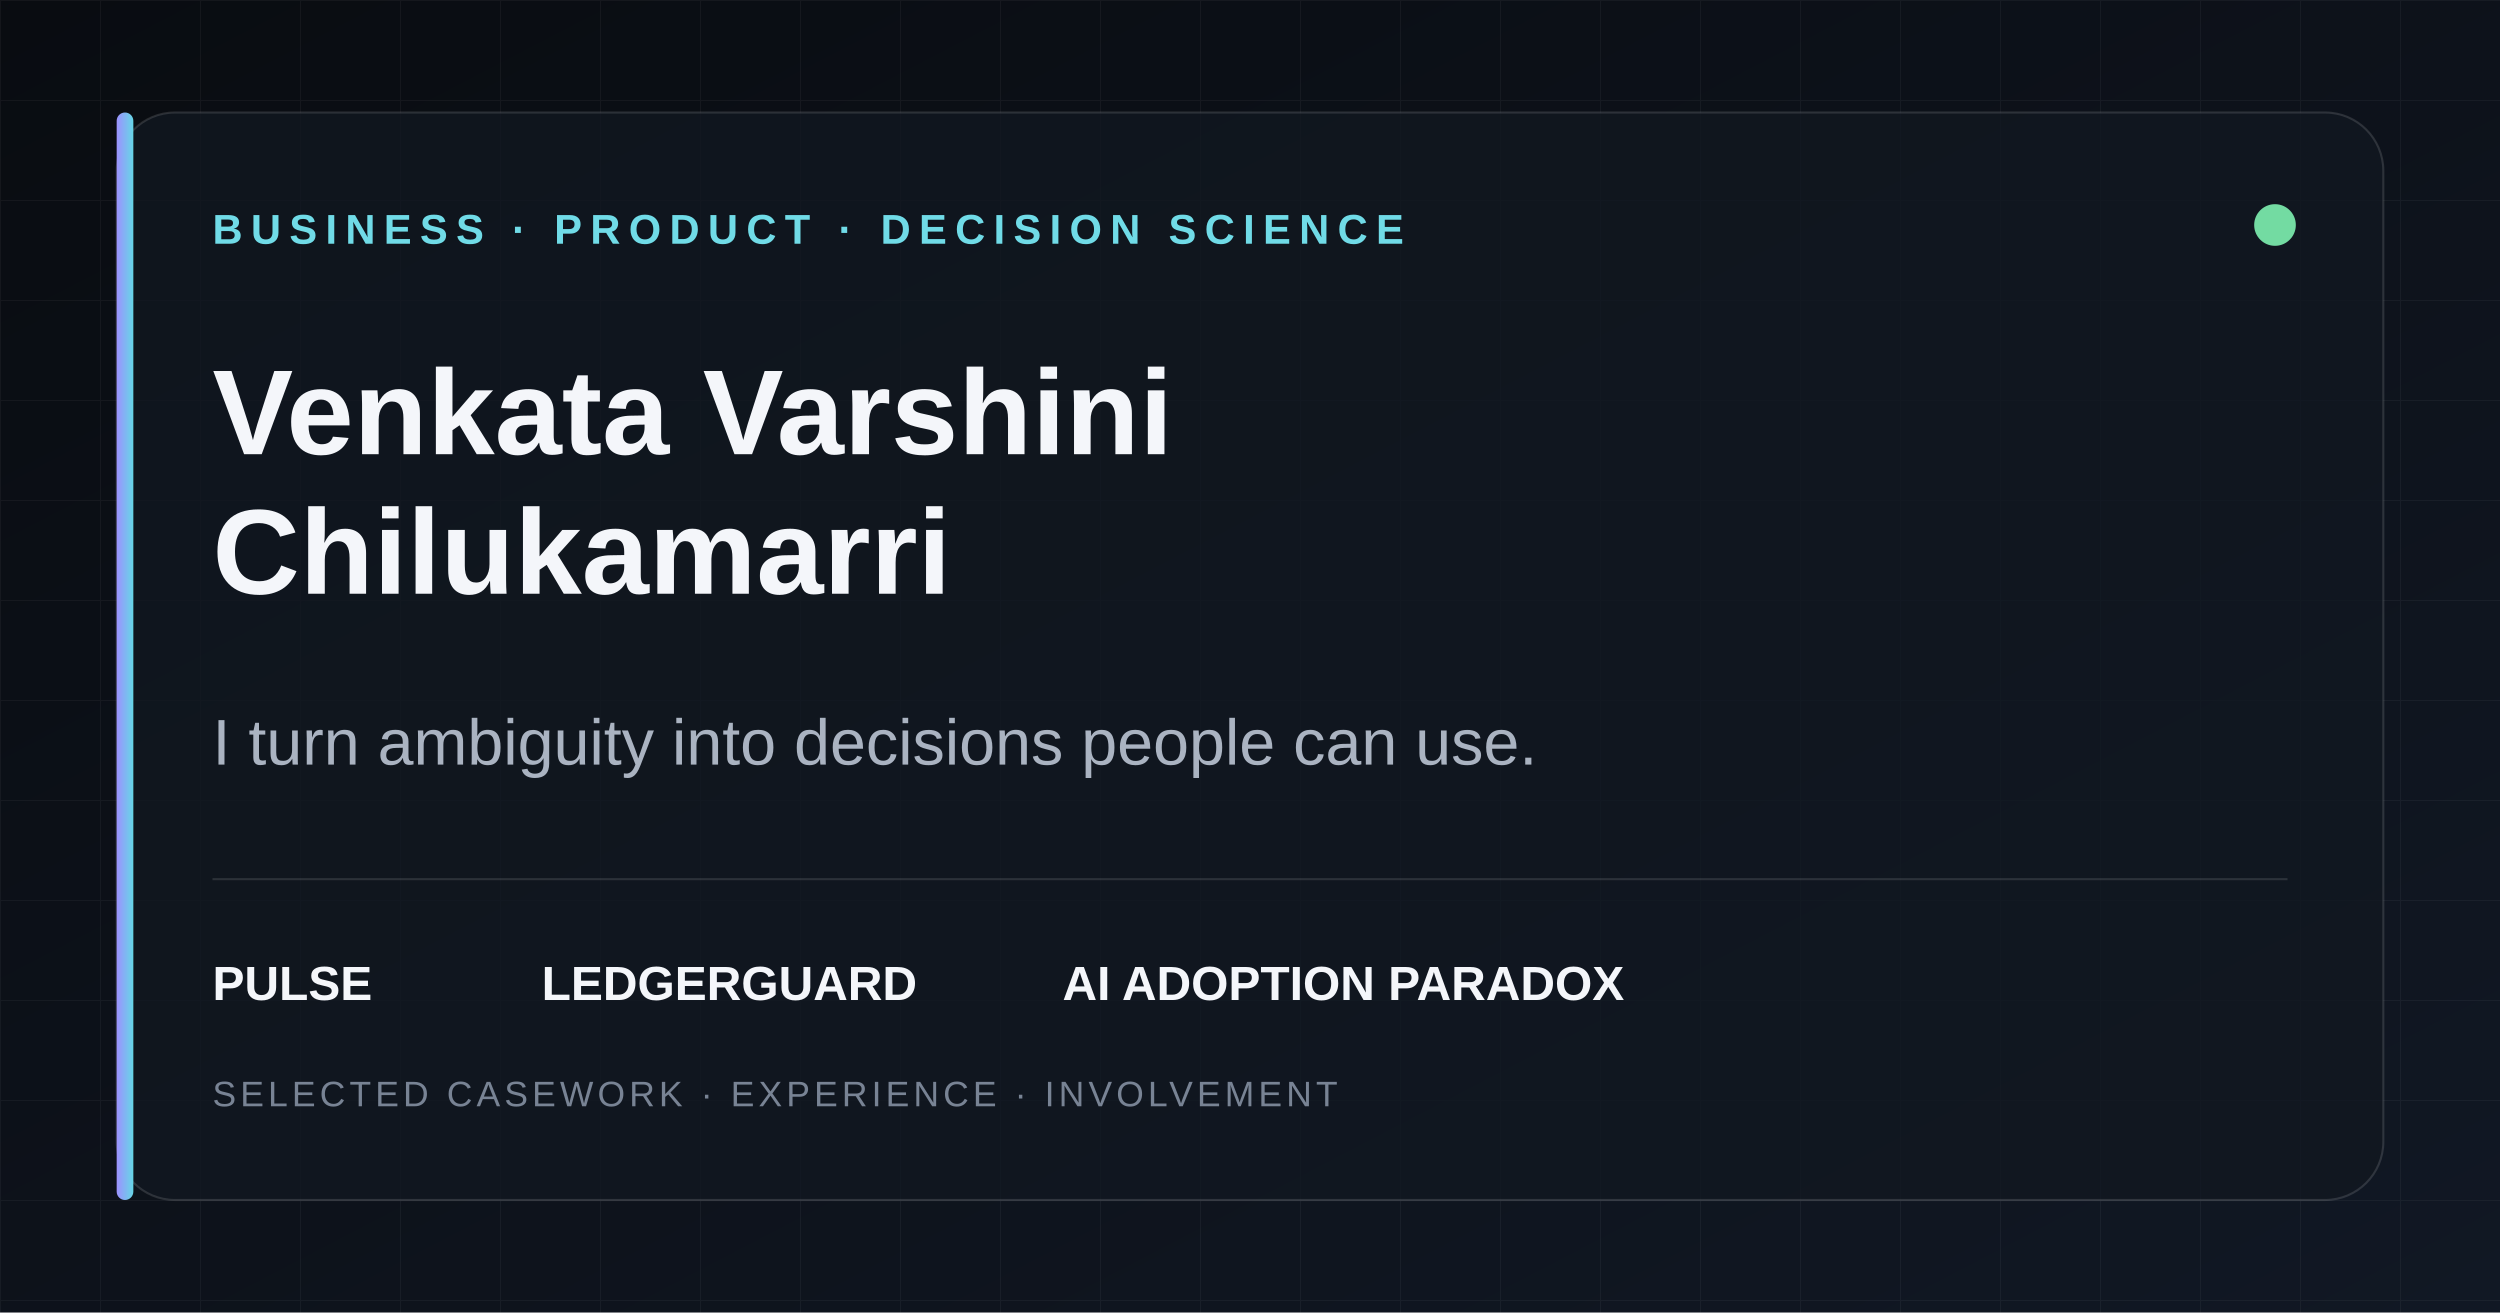
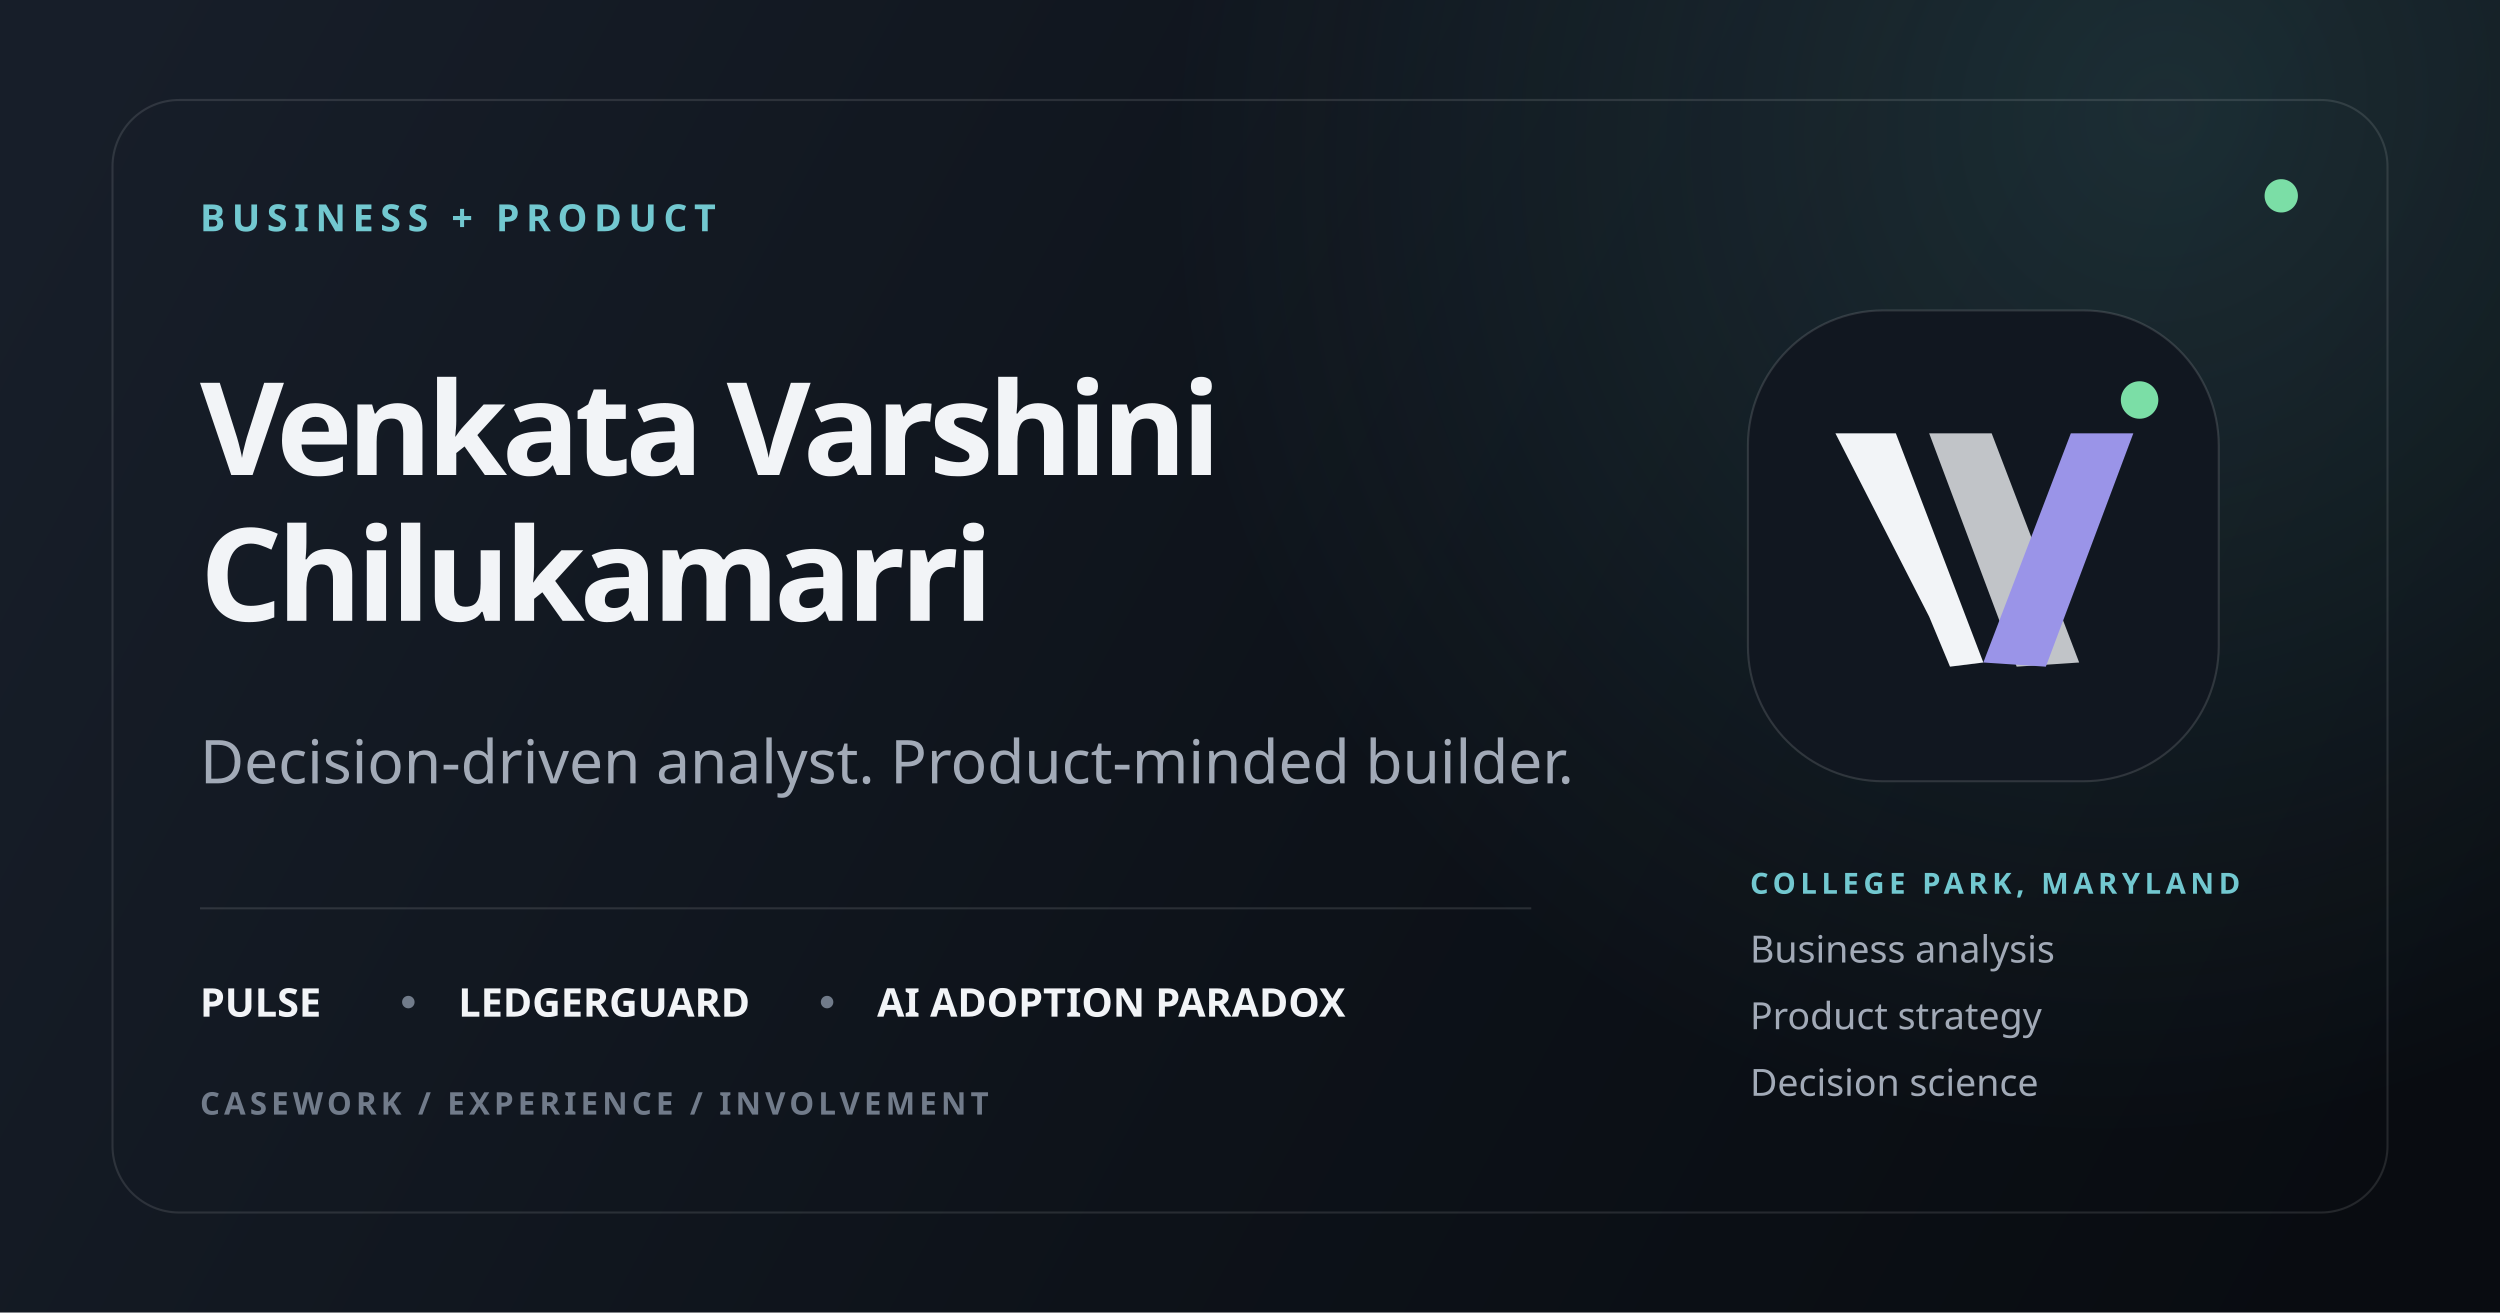
<svg xmlns="http://www.w3.org/2000/svg" width="1200" height="630" viewBox="0 0 1200 630" role="img" aria-labelledby="title desc">
  <defs>
-     <linearGradient id="bg" x1="0" y1="0" x2="1" y2="1">
-       <stop offset="0" stop-color="#090c11" />
-       <stop offset="1" stop-color="#111824" />
+     <linearGradient id="bg" x1="50" y1="22" x2="1125" y2="608" gradientUnits="userSpaceOnUse">
+       <stop stop-color="#171e29" />
+       <stop offset=".58" stop-color="#0d1219" />
+       <stop offset="1" stop-color="#090c11" />
    </linearGradient>
-     <linearGradient id="accent" x1="0" y1="0" x2="1" y2="0">
-       <stop offset="0" stop-color="#9d91ff" />
-       <stop offset="1" stop-color="#65d7e6" />
+     <linearGradient id="accent" x1="858" y1="118" x2="1088" y2="488" gradientUnits="userSpaceOnUse">
+       <stop stop-color="#9a94e8" />
+       <stop offset="1" stop-color="#72c8d0" />
    </linearGradient>
-     <pattern id="grid" width="48" height="48" patternUnits="userSpaceOnUse">
-       <path d="M48 0H0V48" fill="none" stroke="#fff" stroke-opacity=".045" />
-     </pattern>
+     <radialGradient id="glow" cx="0" cy="0" r="1" gradientTransform="translate(1042 54) rotate(125) scale(505 471)" gradientUnits="userSpaceOnUse">
+       <stop stop-color="#72c8d0" stop-opacity=".16" />
+       <stop offset="1" stop-color="#72c8d0" stop-opacity="0" />
+     </radialGradient>
  </defs>
  <rect width="1200" height="630" fill="url(#bg)" />
-   <rect width="1200" height="630" fill="url(#grid)" />
-   <rect x="56" y="54" width="1088" height="522" rx="28" fill="#111720" fill-opacity=".78" stroke="#fff" stroke-opacity=".13" />
-   <rect x="56" y="54" width="8" height="522" rx="4" fill="url(#accent)" />
-   <text x="102" y="117" fill="#70dbe7" font-family="Arial, sans-serif" font-size="20" font-weight="700" letter-spacing="4">BUSINESS · PRODUCT · DECISION SCIENCE</text>
-   <text x="102" y="218" fill="#f4f6fa" font-family="Arial, sans-serif" font-size="58" font-weight="700">Venkata Varshini</text>
-   <text x="102" y="285" fill="#f4f6fa" font-family="Arial, sans-serif" font-size="58" font-weight="700">Chilukamarri</text>
-   <text x="102" y="367" fill="#aab3c1" font-family="Arial, sans-serif" font-size="31">I turn ambiguity into decisions people can use.</text>
-   <line x1="102" y1="422" x2="1098" y2="422" stroke="#fff" stroke-opacity=".12" />
-   <text x="102" y="480" fill="#f4f6fa" font-family="Arial, sans-serif" font-size="23" font-weight="600">PULSE</text>
-   <text x="260" y="480" fill="#f4f6fa" font-family="Arial, sans-serif" font-size="23" font-weight="600">LEDGERGUARD</text>
-   <text x="510" y="480" fill="#f4f6fa" font-family="Arial, sans-serif" font-size="23" font-weight="600">AI ADOPTION PARADOX</text>
-   <text x="102" y="531" fill="#788394" font-family="Arial, sans-serif" font-size="17" letter-spacing="2">SELECTED CASEWORK · EXPERIENCE · INVOLVEMENT</text>
-   <circle cx="1092" cy="108" r="10" fill="#73dba2" />
+   <rect width="1200" height="630" fill="url(#glow)" />
+   <rect x="54" y="48" width="1092" height="534" rx="32" fill="none" stroke="#ffffff" stroke-opacity=".11" />
+   <circle cx="1095" cy="94" r="8" fill="#7bdea6" />
+   <text x="96" y="111" fill="#72c8d0" font-family="Onest, 'Segoe UI Variable', sans-serif" font-size="18" font-weight="700" letter-spacing="3.2">BUSINESS + PRODUCT</text>
+   <text x="96" y="228" fill="#f2f4f7" font-family="Onest, 'Segoe UI Variable', sans-serif" font-size="62" font-weight="680" letter-spacing="-2.5">Venkata Varshini</text>
+   <text x="96" y="298" fill="#f2f4f7" font-family="Onest, 'Segoe UI Variable', sans-serif" font-size="62" font-weight="680" letter-spacing="-2.5">Chilukamarri</text>
+   <text x="96" y="376" fill="#a2aab7" font-family="Onest, 'Segoe UI Variable', sans-serif" font-size="29" font-weight="450">Decision-driven analyst. Product-minded builder.</text>
+   <line x1="96" y1="436" x2="735" y2="436" stroke="#ffffff" stroke-opacity=".12" />
+   <text x="96" y="488" fill="#f2f4f7" font-family="Onest, 'Segoe UI Variable', sans-serif" font-size="19" font-weight="620">PULSE</text>
+   <circle cx="196" cy="481" r="3" fill="#717b8a" />
+   <text x="220" y="488" fill="#f2f4f7" font-family="Onest, 'Segoe UI Variable', sans-serif" font-size="19" font-weight="620">LEDGERGUARD</text>
+   <circle cx="397" cy="481" r="3" fill="#717b8a" />
+   <text x="421" y="488" fill="#f2f4f7" font-family="Onest, 'Segoe UI Variable', sans-serif" font-size="19" font-weight="620">AI ADOPTION PARADOX</text>
+   <text x="96" y="535" fill="#717b8a" font-family="Onest, 'Segoe UI Variable', sans-serif" font-size="15" font-weight="620" letter-spacing="2">CASEWORK  /  EXPERIENCE  /  INVOLVEMENT</text>
+   <g transform="translate(839 149)">
+     <rect width="226" height="226" rx="65" fill="#111720" stroke="#ffffff" stroke-opacity=".13" />
+     <path d="M42 59h29l42 110-16 2-10-24L42 59Z" fill="#f2f4f7" />
+     <path d="M87 59h30l42 110-30 2L87 59Z" fill="#f2f4f7" fill-opacity=".78" />
+     <path d="M185 59h-30l-42 110 30 2 42-112Z" fill="url(#accent)" />
+     <circle cx="188" cy="43" r="9" fill="#7bdea6" />
+   </g>
+   <text x="840" y="429" fill="#72c8d0" font-family="Onest, 'Segoe UI Variable', sans-serif" font-size="14" font-weight="720" letter-spacing="2.2">COLLEGE PARK, MARYLAND</text>
+   <text x="840" y="462" fill="#a2aab7" font-family="Onest, 'Segoe UI Variable', sans-serif" font-size="18" font-weight="450">Business analysis</text>
+   <text x="840" y="494" fill="#a2aab7" font-family="Onest, 'Segoe UI Variable', sans-serif" font-size="18" font-weight="450">Product strategy</text>
+   <text x="840" y="526" fill="#a2aab7" font-family="Onest, 'Segoe UI Variable', sans-serif" font-size="18" font-weight="450">Decision science</text>
</svg>
